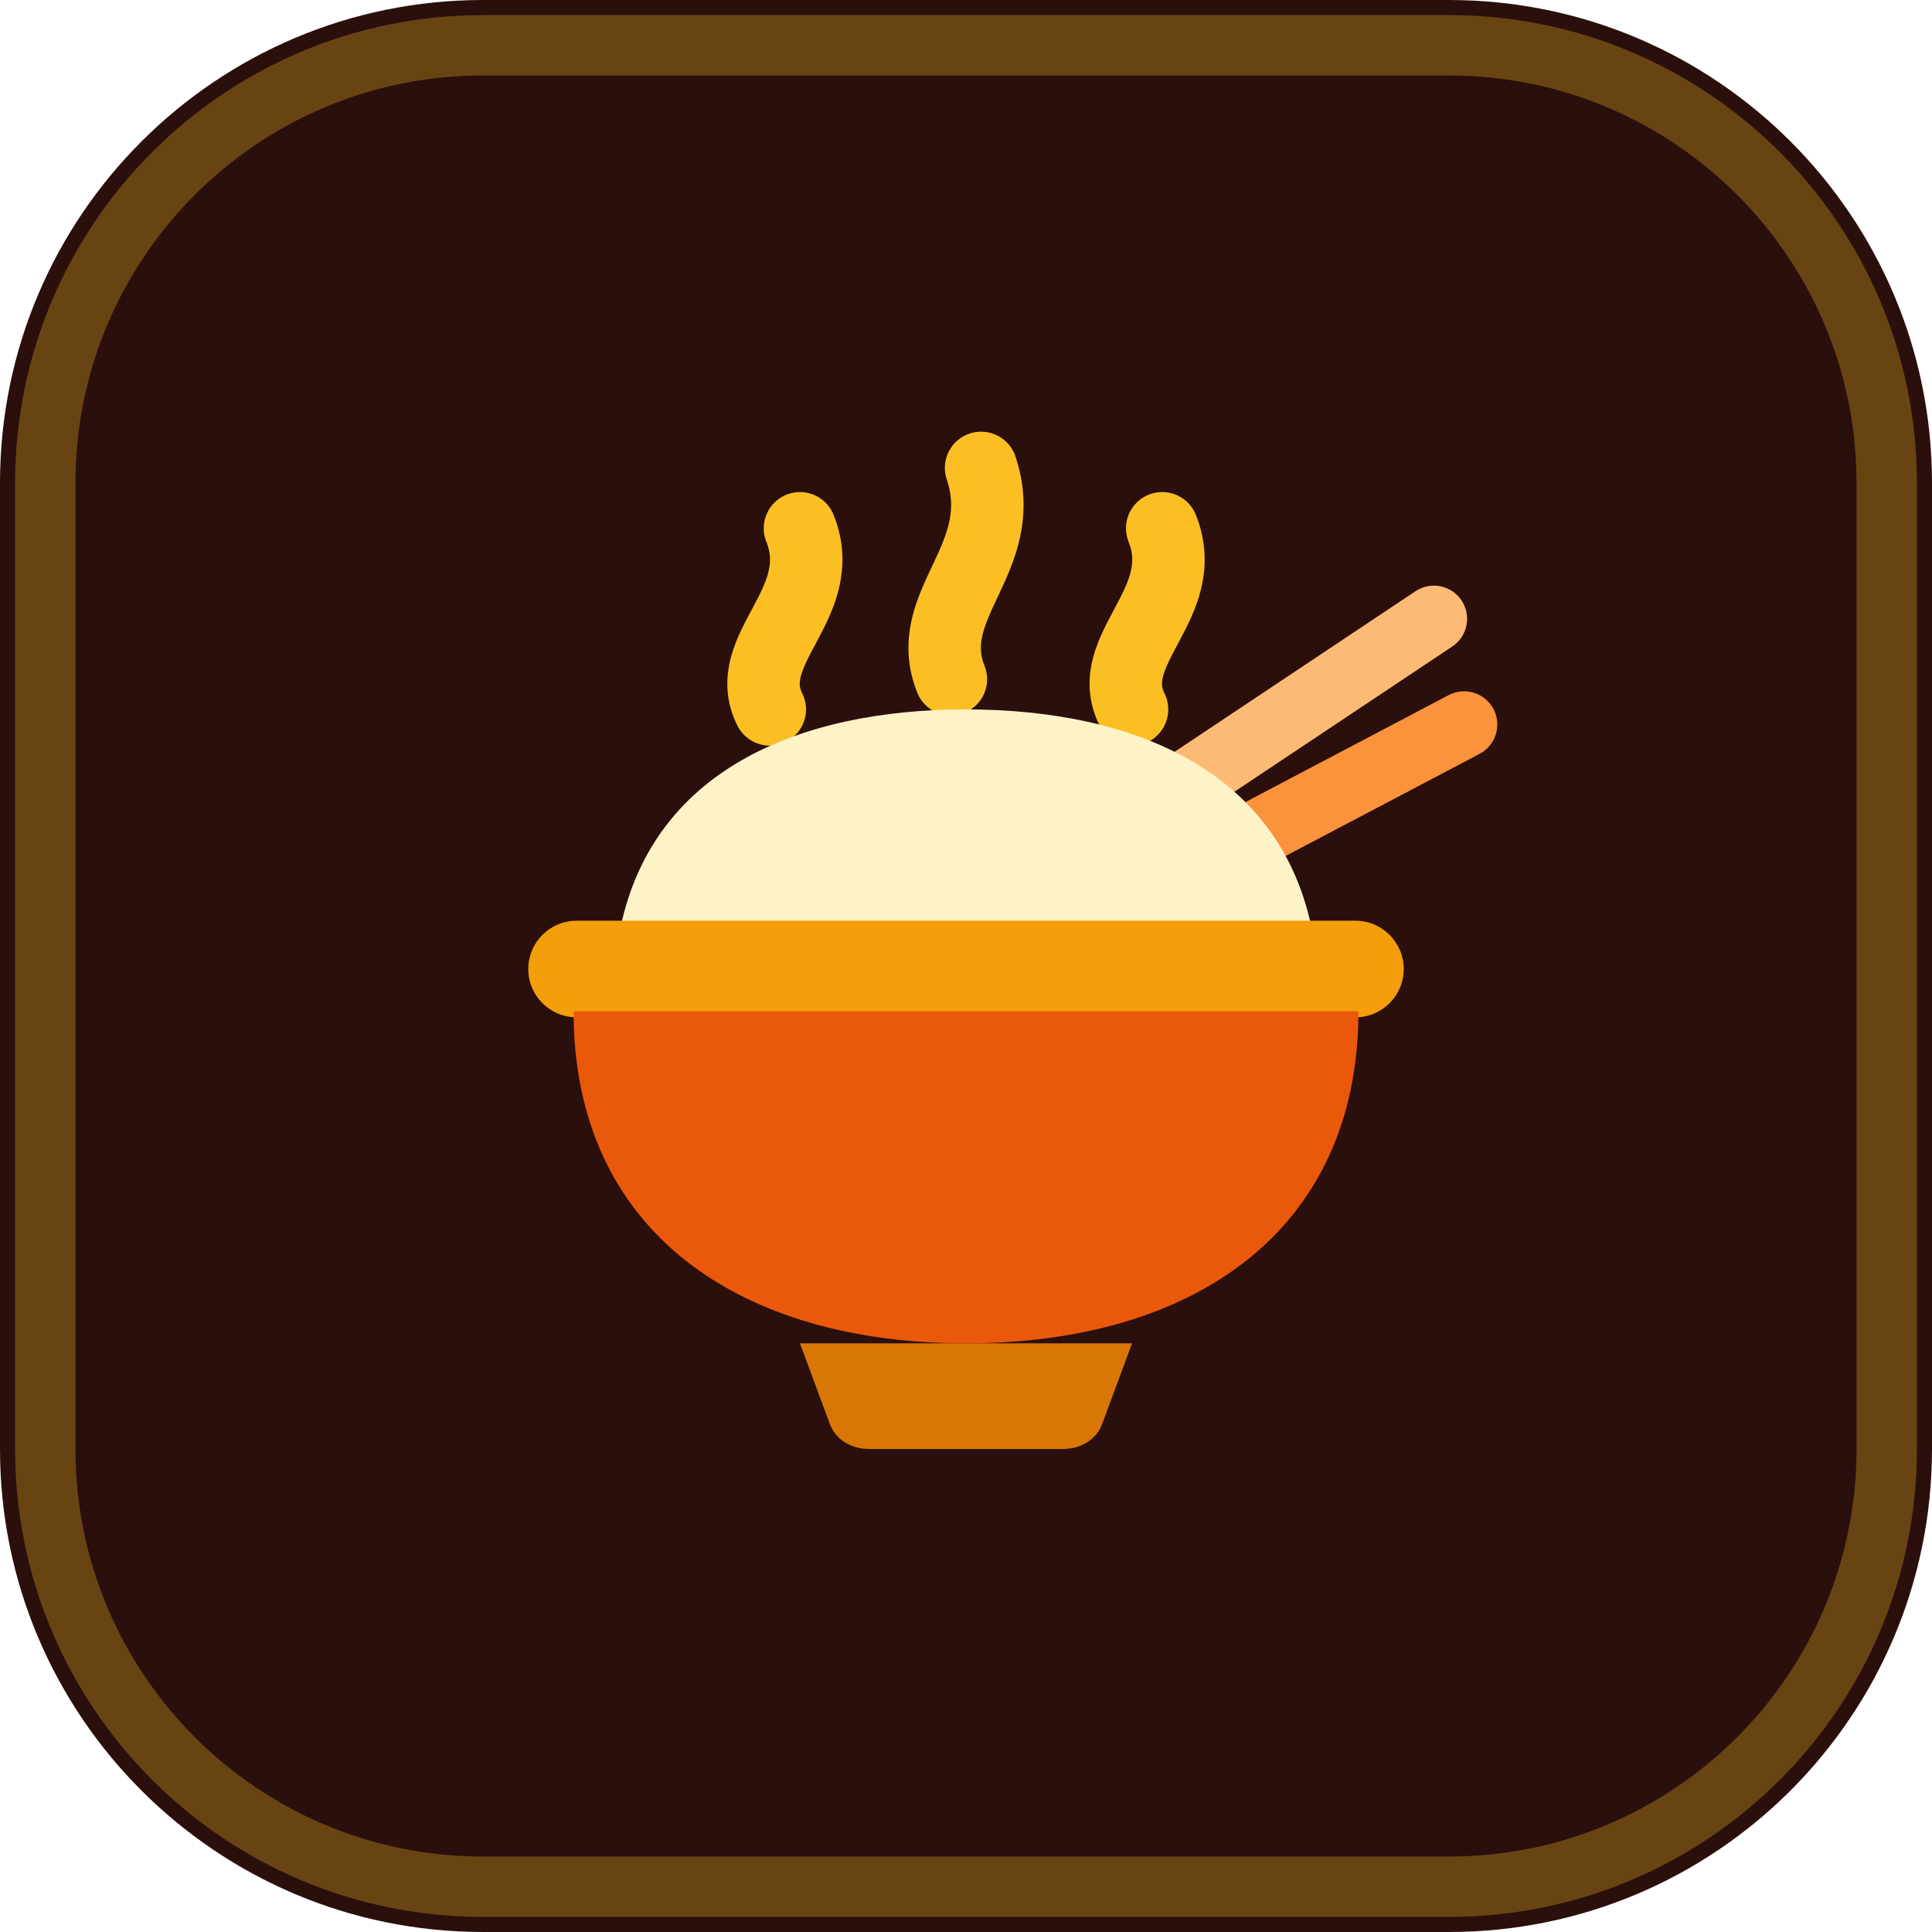
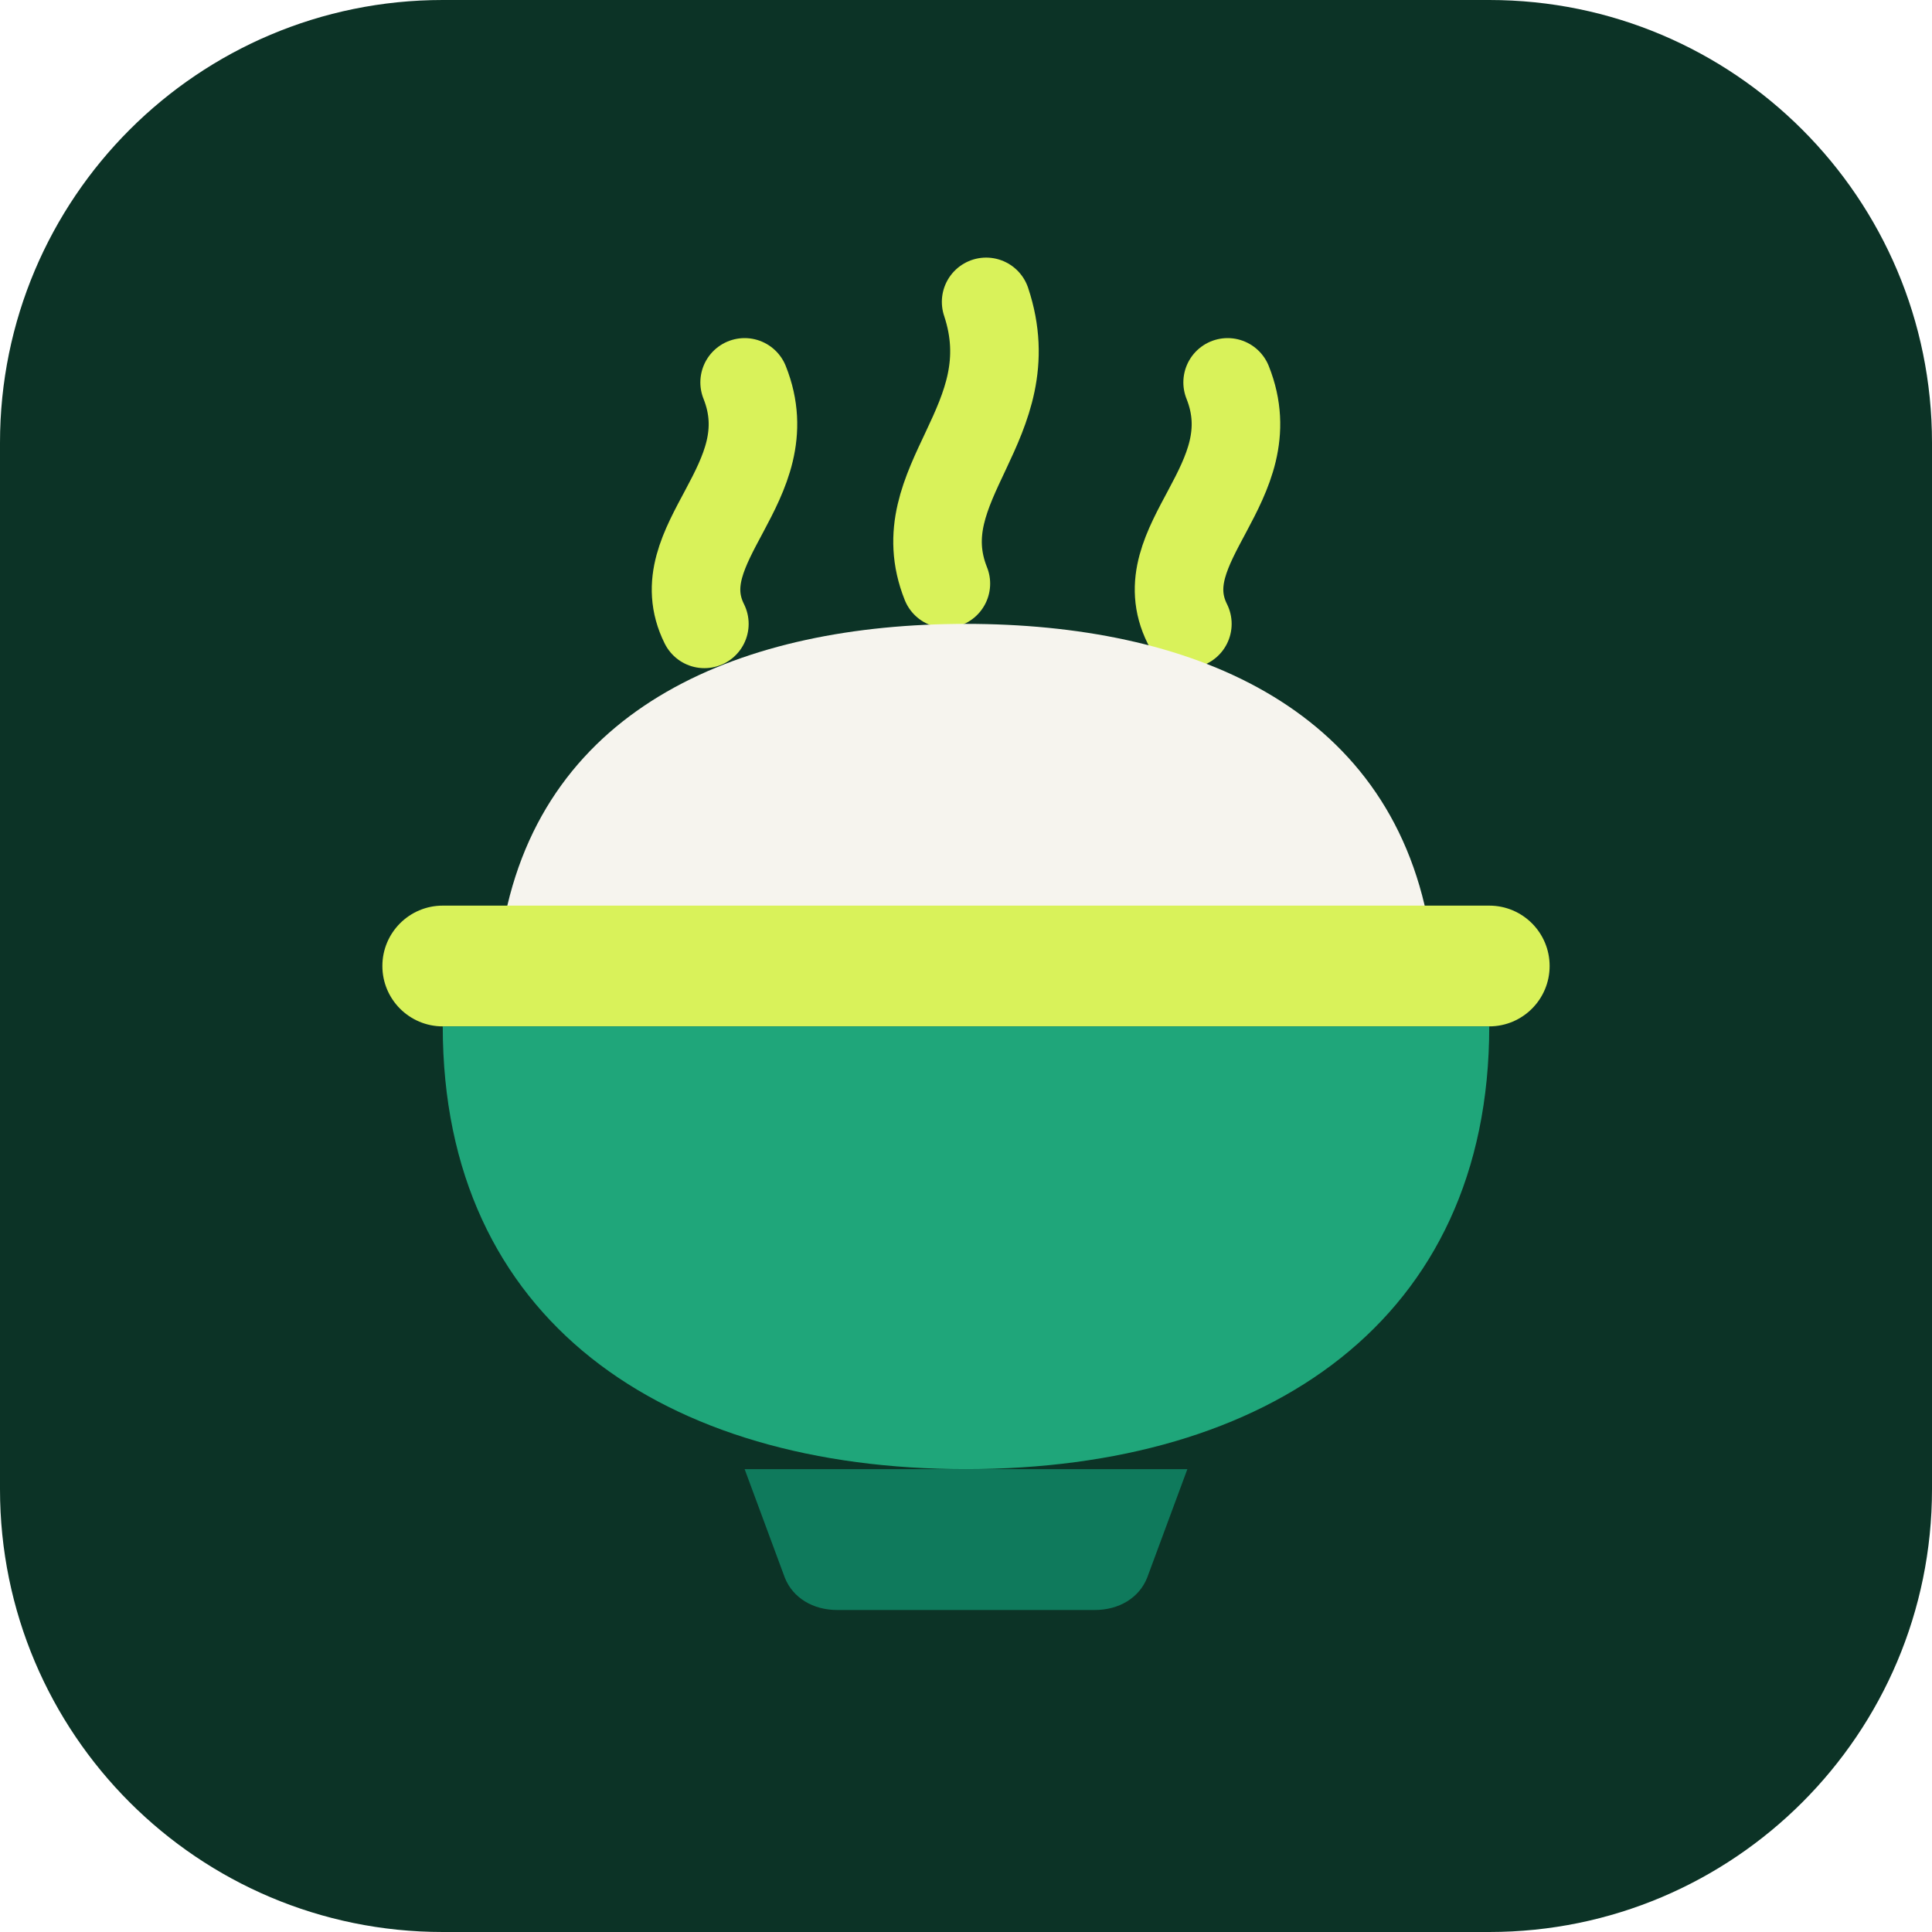
- <svg xmlns="http://www.w3.org/2000/svg" viewBox="0 0 64 64" fill="none">
-   <rect width="64" height="64" rx="16" fill="#2B0F0D" />
-   <rect x="1.5" y="1.5" width="61" height="61" rx="14.5" stroke="#FBBF24" stroke-opacity="0.3" stroke-width="2" />
-   <g transform="translate(8, 8)">
-     <path d="M17.5 15.5C16.5 13.5 19.5 12 18.5 9.5" stroke="#FBBF24" stroke-width="2.4" stroke-linecap="round" />
-     <path d="M23.5 14.5C22.5 12 25.5 10.5 24.5 7.5" stroke="#FBBF24" stroke-width="2.4" stroke-linecap="round" />
-     <path d="M29.5 15.5C28.5 13.5 31.5 12 30.5 9.5" stroke="#FBBF24" stroke-width="2.4" stroke-linecap="round" />
-     <path d="M29 19.5L39.5 12.5" stroke="#FDBA74" stroke-width="2.2" stroke-linecap="round" />
-     <path d="M31 21L40.5 16" stroke="#FB923C" stroke-width="2.2" stroke-linecap="round" />
-     <path d="M12.5 23C13.5 17.5 18.5 15.5 24 15.5C29.5 15.5 34.5 17.5 35.5 23H12.5Z" fill="#FEF3C7" />
-     <rect x="9.5" y="22.5" width="29" height="3.2" rx="1.6" fill="#F59E0B" />
-     <path d="M11 25.5C11 32.8 16.5 36.5 24 36.5C31.5 36.5 37 32.8 37 25.5H11Z" fill="#EA580C" />
-     <path d="M18.5 36.5L19.5 39.2C19.7 39.7 20.2 40 20.8 40H27.2C27.8 40 28.3 39.7 28.5 39.2L29.5 36.5H18.5Z" fill="#D97706" />
-   </g>
+ <svg xmlns="http://www.w3.org/2000/svg" viewBox="0 0 48 48" fill="none">
+   <rect width="48" height="48" rx="11" fill="#0C3326" />
+   <path d="M17.5 15.5C16.5 13.5 19.5 12 18.5 9.5M23.5 14.5C22.5 12 25.5 10.5 24.5 7.5M29.5 15.5C28.5 13.5 31.5 12 30.5 9.5" stroke="#D9F25A" stroke-width="2.2" stroke-linecap="round" />
+   <path d="M12.5 23C13.5 17.5 18.5 15.5 24 15.5C29.5 15.5 34.5 17.5 35.5 23H12.5Z" fill="#F6F4EE" />
+   <rect x="9.5" y="22.5" width="29" height="3" rx="1.5" fill="#D9F25A" />
+   <path d="M11 25.5C11 32.8 16.5 36.5 24 36.5C31.5 36.5 37 32.8 37 25.5H11Z" fill="#1FA67A" />
+   <path d="M18.5 36.5L19.5 39.2C19.7 39.7 20.2 40 20.8 40H27.2C27.8 40 28.3 39.7 28.5 39.2L29.5 36.5H18.5Z" fill="#0F7A5C" />
</svg>
